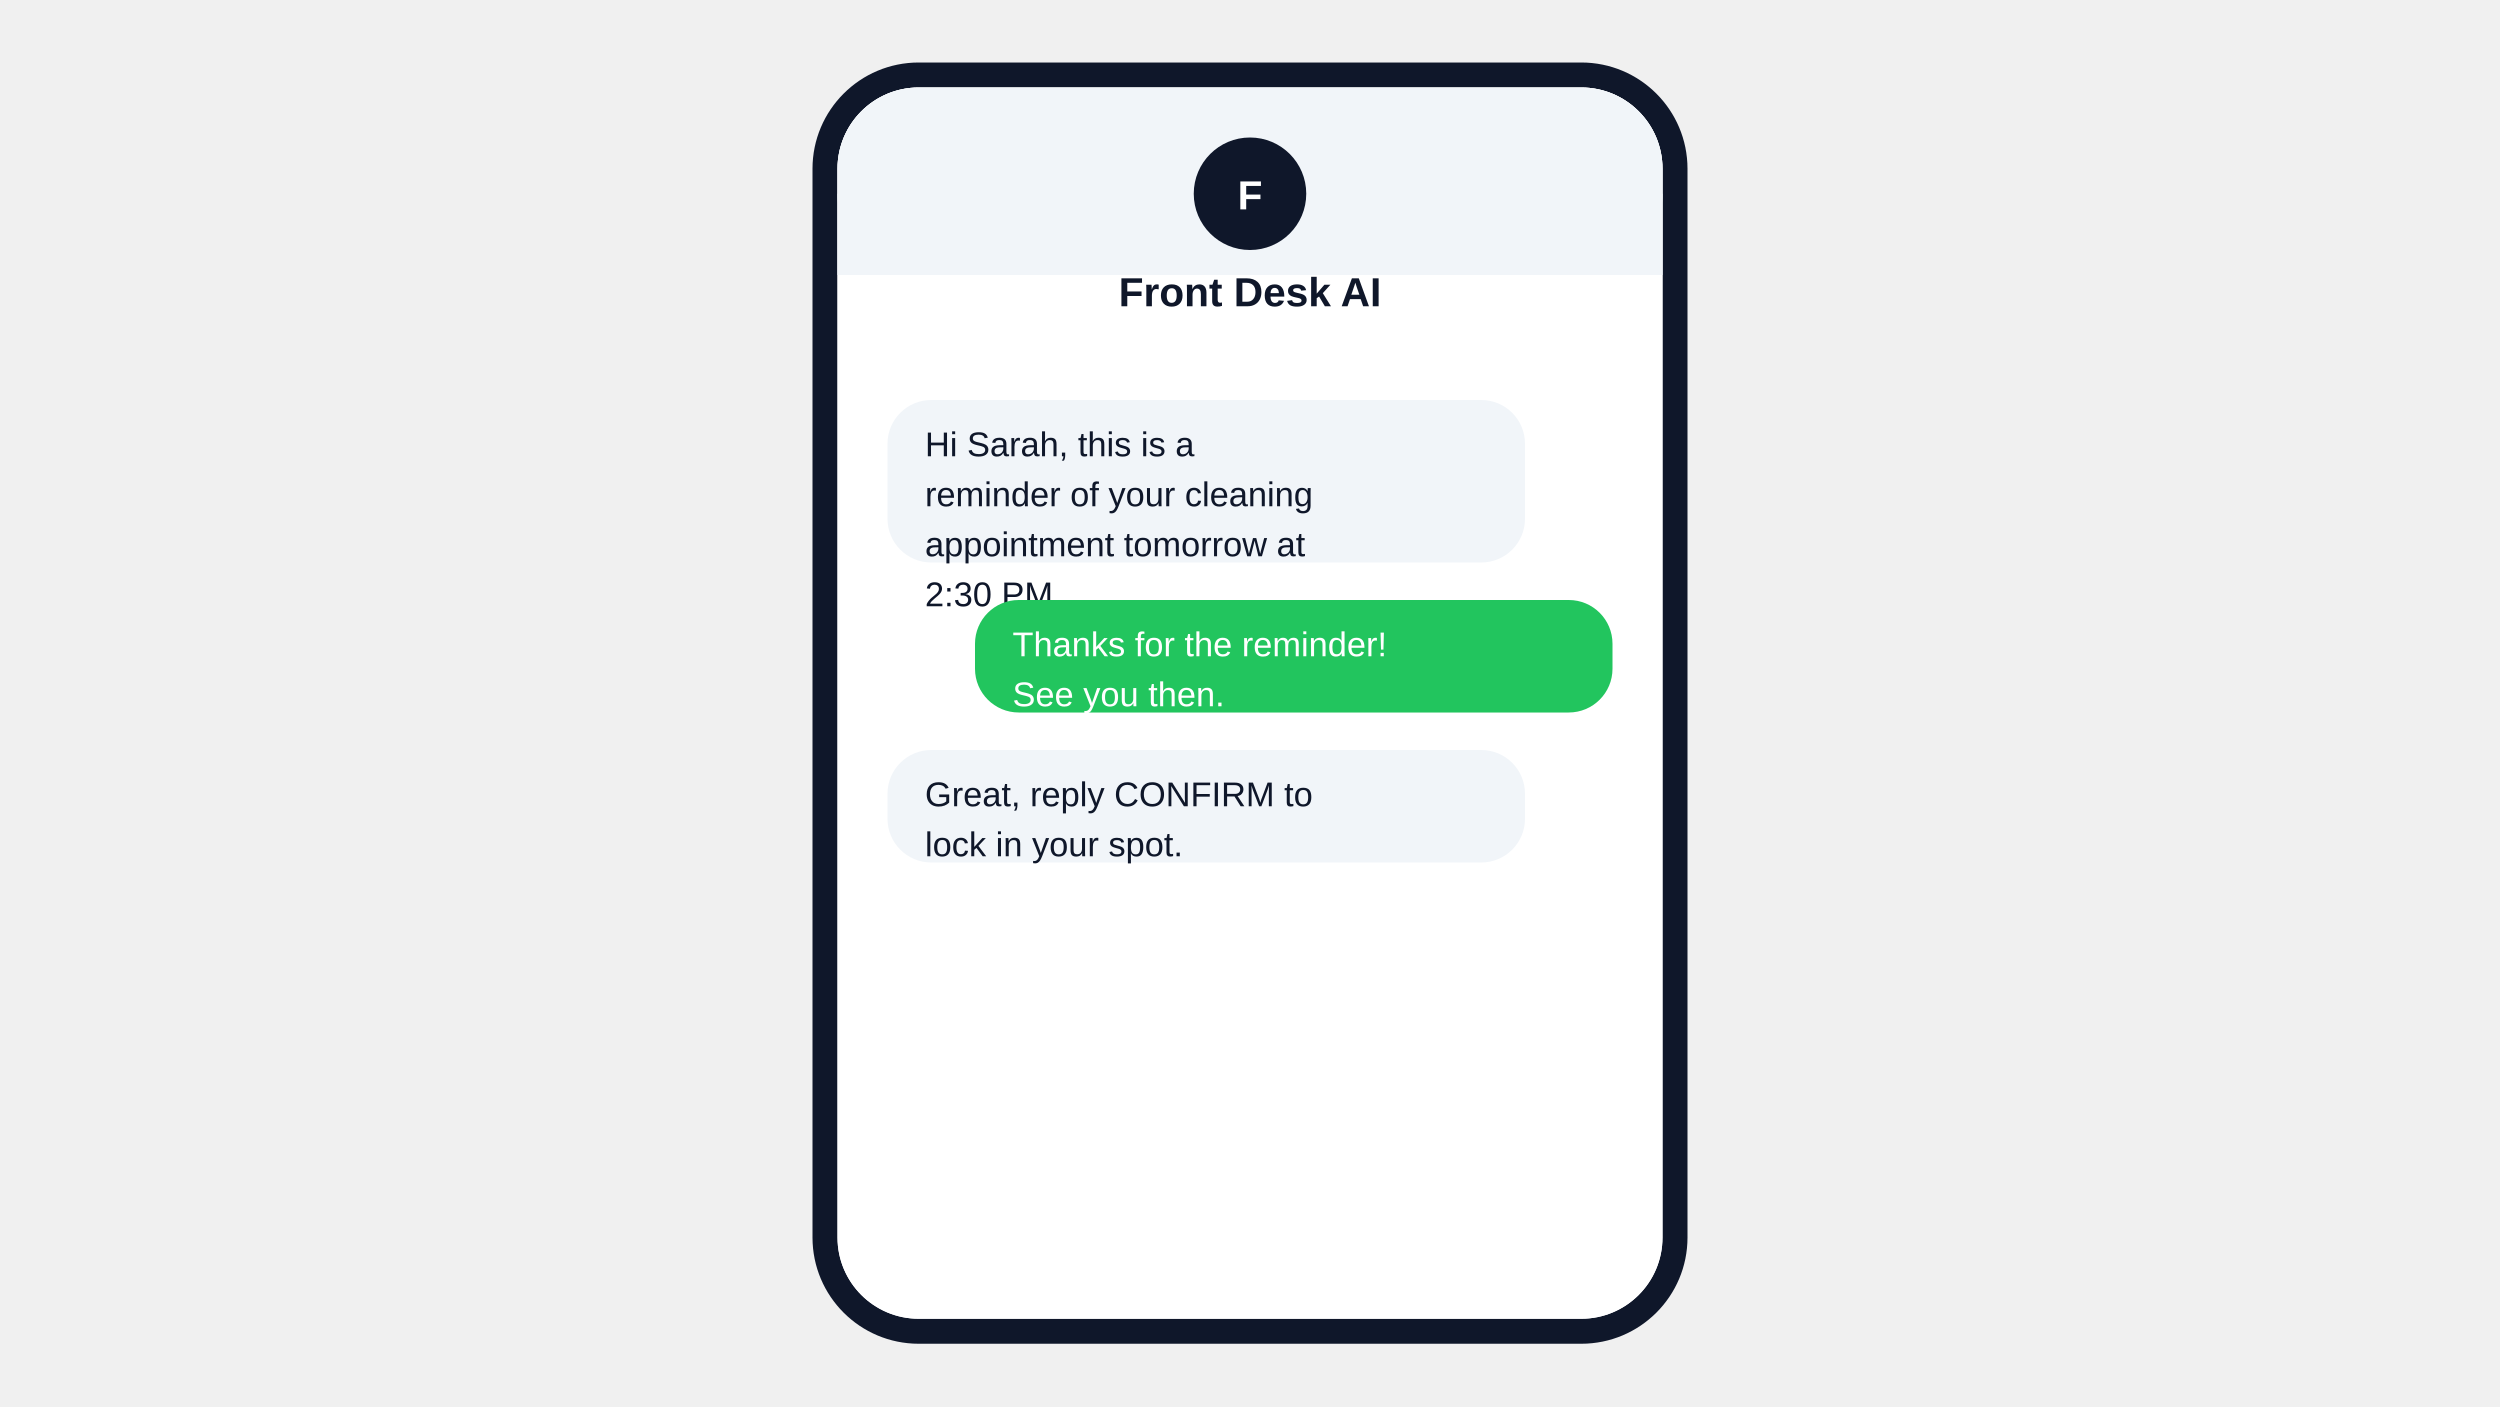
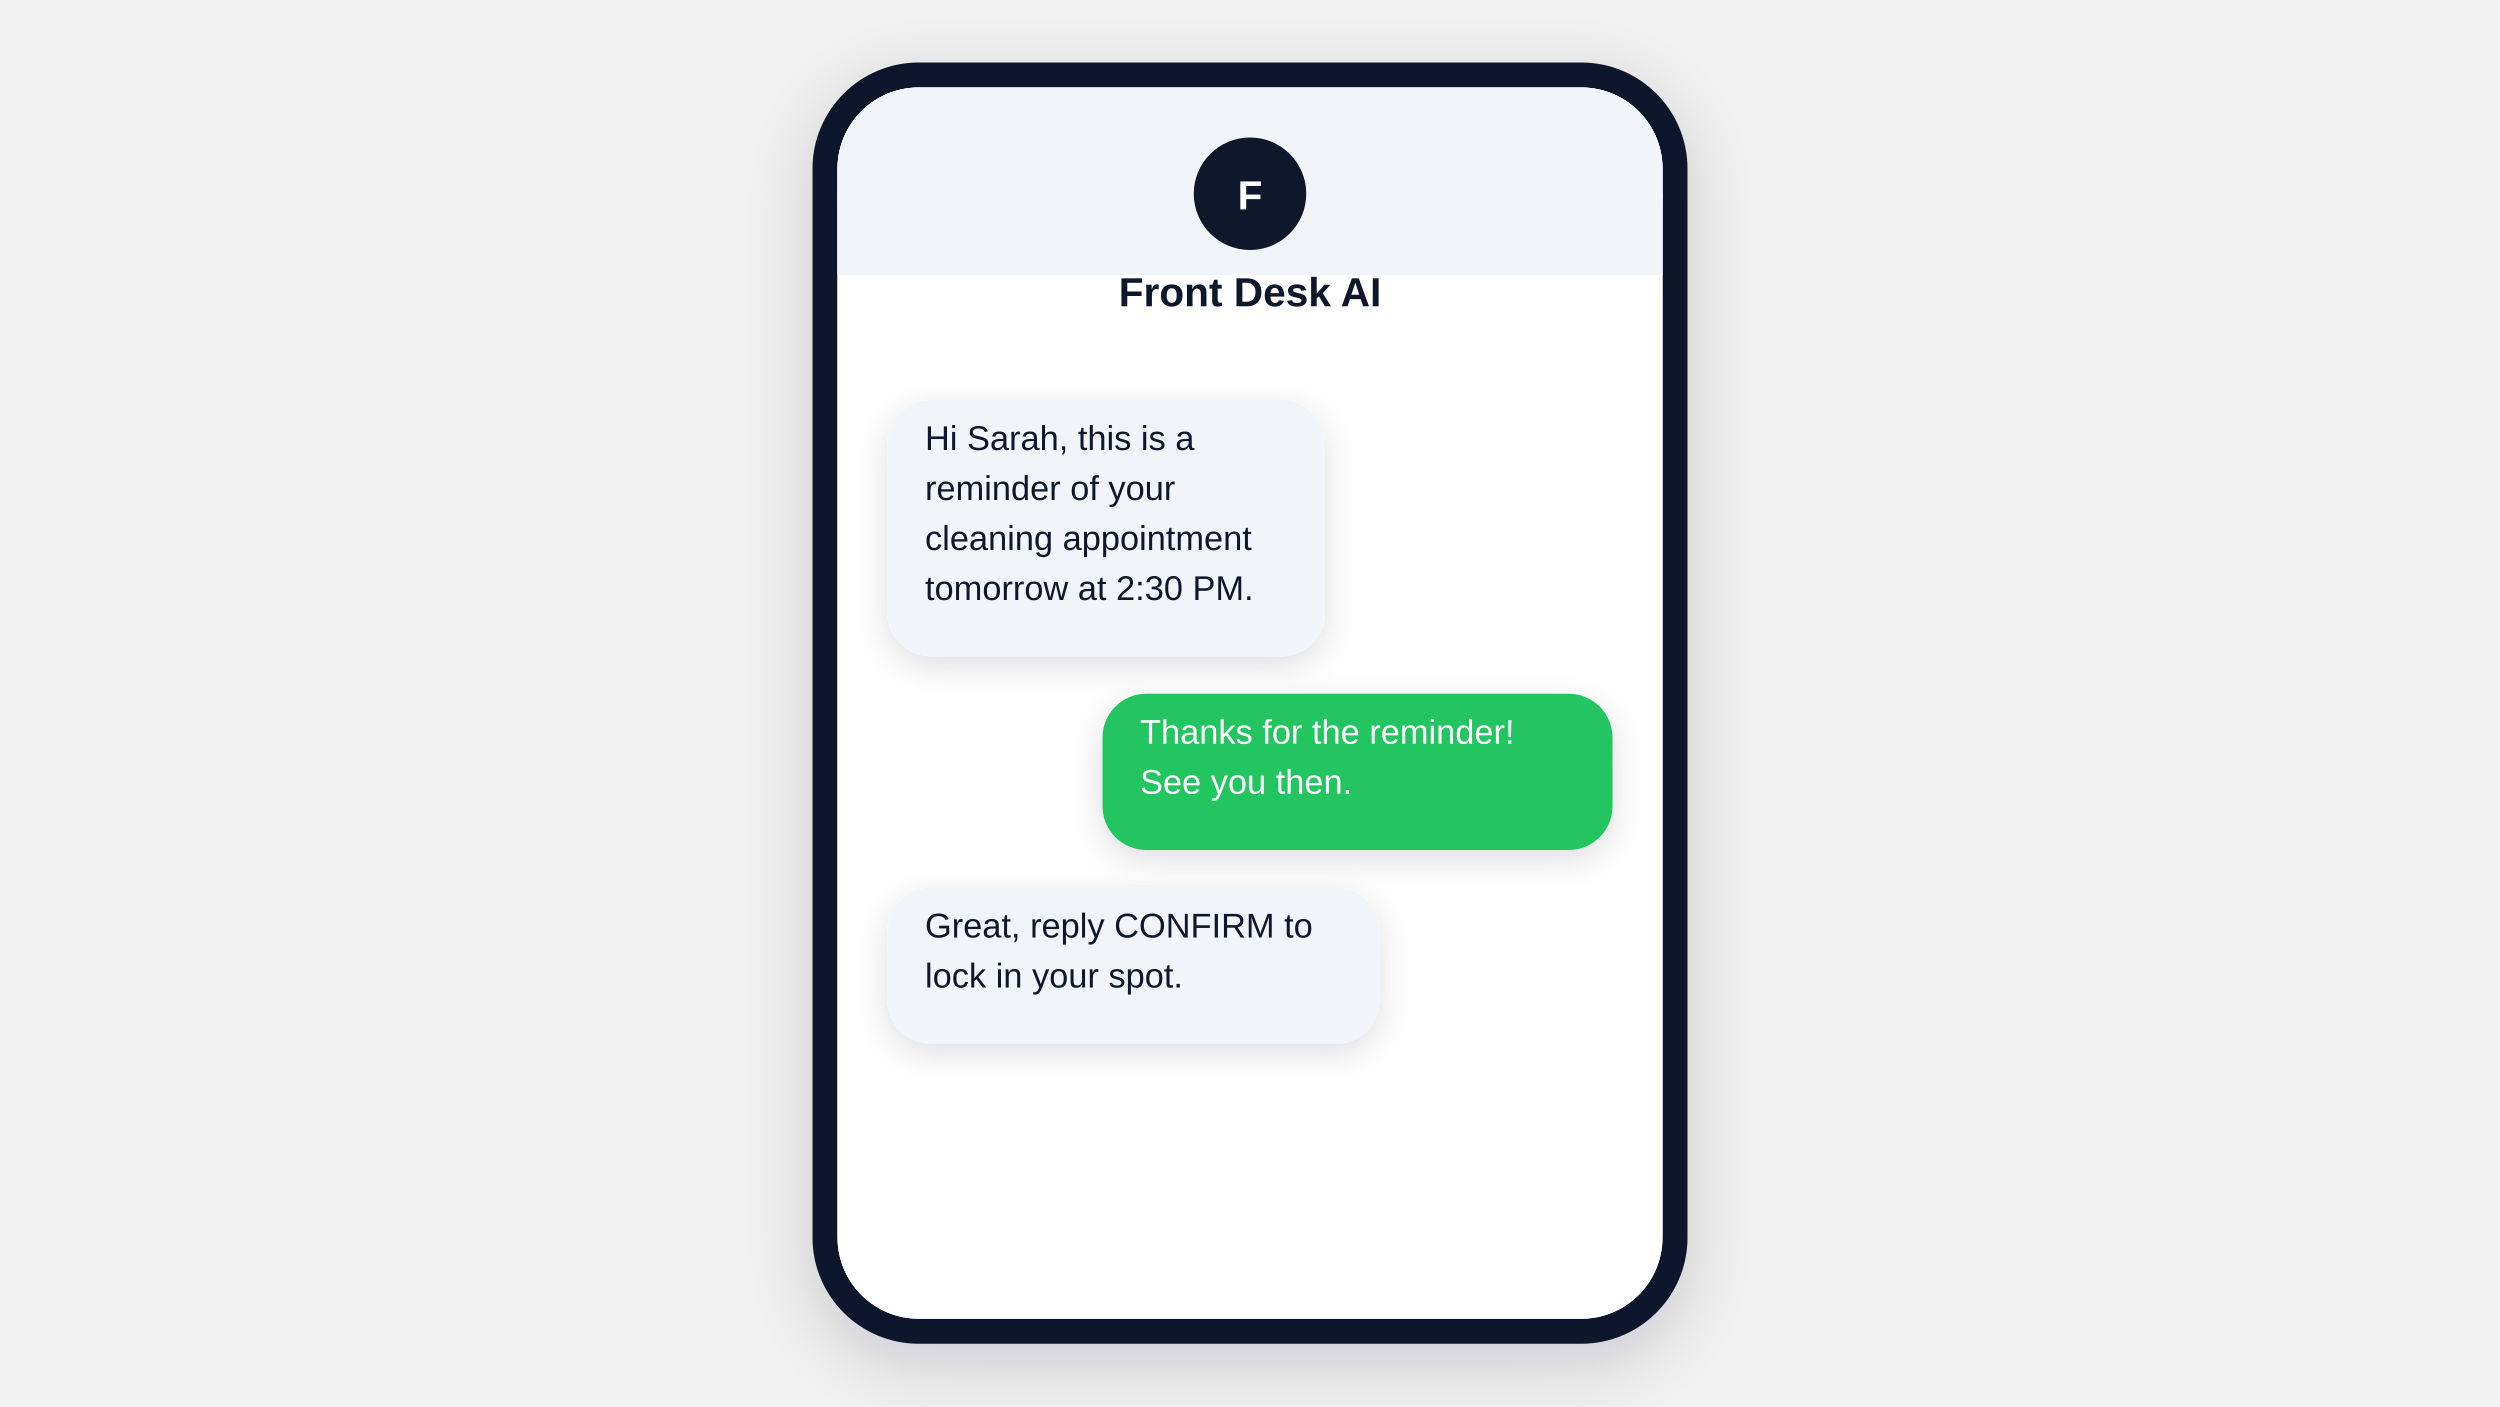
<svg xmlns="http://www.w3.org/2000/svg" viewBox="0 0 800 450">
+   <defs>
+     <filter id="soft-shadow" x="-40%" y="-40%" width="180%" height="180%">
+       <feDropShadow dx="0" dy="6" stdDeviation="10" flood-color="#0F172A" flood-opacity="0.16" />
+     </filter>
+     <filter id="soft-shadow-sm" x="-60%" y="-60%" width="220%" height="220%">
+       <feDropShadow dx="0" dy="3" stdDeviation="5" flood-color="#0F172A" flood-opacity="0.14" />
+     </filter>
+   </defs>
  <rect width="800" height="450" fill="none" />
-   <rect x="260" y="20" width="280" height="410" rx="34" fill="#0F172A" />
+   <rect x="260" y="20" width="280" height="410" rx="34" fill="#0F172A" filter="url(#soft-shadow)" />
  <rect x="268" y="28" width="264" height="394" rx="26" fill="#FFFFFF" />
  <rect x="370.0" y="38" width="60" height="8" rx="4" fill="#0F172A" />
  <rect x="268" y="28" width="264" height="394" rx="26" fill="#FFFFFF" />
  <rect x="268" y="28" width="264" height="60" rx="26" fill="#F1F5F9" />
  <rect x="268" y="62" width="264" height="26" fill="#F1F5F9" />
  <circle cx="400.0" cy="62" r="18" fill="#0F172A" />
  <text x="400.0" y="67" font-family="Arial, Helvetica, sans-serif" font-size="13" font-weight="700" fill="#FFFFFF" text-anchor="middle">F</text>
  <text x="400.0" y="98" font-family="Arial, Helvetica, sans-serif" font-size="13" font-weight="700" fill="#0F172A" text-anchor="middle">Front Desk AI</text>
-   <rect x="284" y="128" width="204" height="52" rx="14" fill="#F1F5F9" />
-   <text x="296" y="146" font-family="Arial, Helvetica, sans-serif" font-size="11" fill="#0F172A">Hi Sarah, this is a</text>
-   <text x="296" y="162" font-family="Arial, Helvetica, sans-serif" font-size="11" fill="#0F172A">reminder of your cleaning</text>
-   <text x="296" y="178" font-family="Arial, Helvetica, sans-serif" font-size="11" fill="#0F172A">appointment tomorrow at</text>
-   <text x="296" y="194" font-family="Arial, Helvetica, sans-serif" font-size="11" fill="#0F172A">2:30 PM.</text>
-   <rect x="312" y="192" width="204" height="36" rx="14" fill="#22C55E" />
-   <text x="324" y="210" font-family="Arial, Helvetica, sans-serif" font-size="11" fill="#FFFFFF">Thanks for the reminder!</text>
-   <text x="324" y="226" font-family="Arial, Helvetica, sans-serif" font-size="11" fill="#FFFFFF">See you then.</text>
-   <rect x="284" y="240" width="204" height="36" rx="14" fill="#F1F5F9" />
-   <text x="296" y="258" font-family="Arial, Helvetica, sans-serif" font-size="11" fill="#0F172A">Great, reply CONFIRM to</text>
-   <text x="296" y="274" font-family="Arial, Helvetica, sans-serif" font-size="11" fill="#0F172A">lock in your spot.</text>
+   <rect x="284" y="128" width="140.0" height="82" rx="14" fill="#F1F5F9" filter="url(#soft-shadow-sm)" />
+   <text x="296" y="144" font-family="Arial, Helvetica, sans-serif" font-size="11" fill="#0F172A">Hi Sarah, this is a</text>
+   <text x="296" y="160" font-family="Arial, Helvetica, sans-serif" font-size="11" fill="#0F172A">reminder of your</text>
+   <text x="296" y="176" font-family="Arial, Helvetica, sans-serif" font-size="11" fill="#0F172A">cleaning appointment</text>
+   <text x="296" y="192" font-family="Arial, Helvetica, sans-serif" font-size="11" fill="#0F172A">tomorrow at 2:30 PM.</text>
+   <rect x="352.8" y="222" width="163.2" height="50" rx="14" fill="#22C55E" filter="url(#soft-shadow-sm)" />
+   <text x="364.8" y="238" font-family="Arial, Helvetica, sans-serif" font-size="11" fill="#FFFFFF">Thanks for the reminder!</text>
+   <text x="364.8" y="254" font-family="Arial, Helvetica, sans-serif" font-size="11" fill="#FFFFFF">See you then.</text>
+   <rect x="284" y="284" width="157.4" height="50" rx="14" fill="#F1F5F9" filter="url(#soft-shadow-sm)" />
+   <text x="296" y="300" font-family="Arial, Helvetica, sans-serif" font-size="11" fill="#0F172A">Great, reply CONFIRM to</text>
+   <text x="296" y="316" font-family="Arial, Helvetica, sans-serif" font-size="11" fill="#0F172A">lock in your spot.</text>
</svg>
